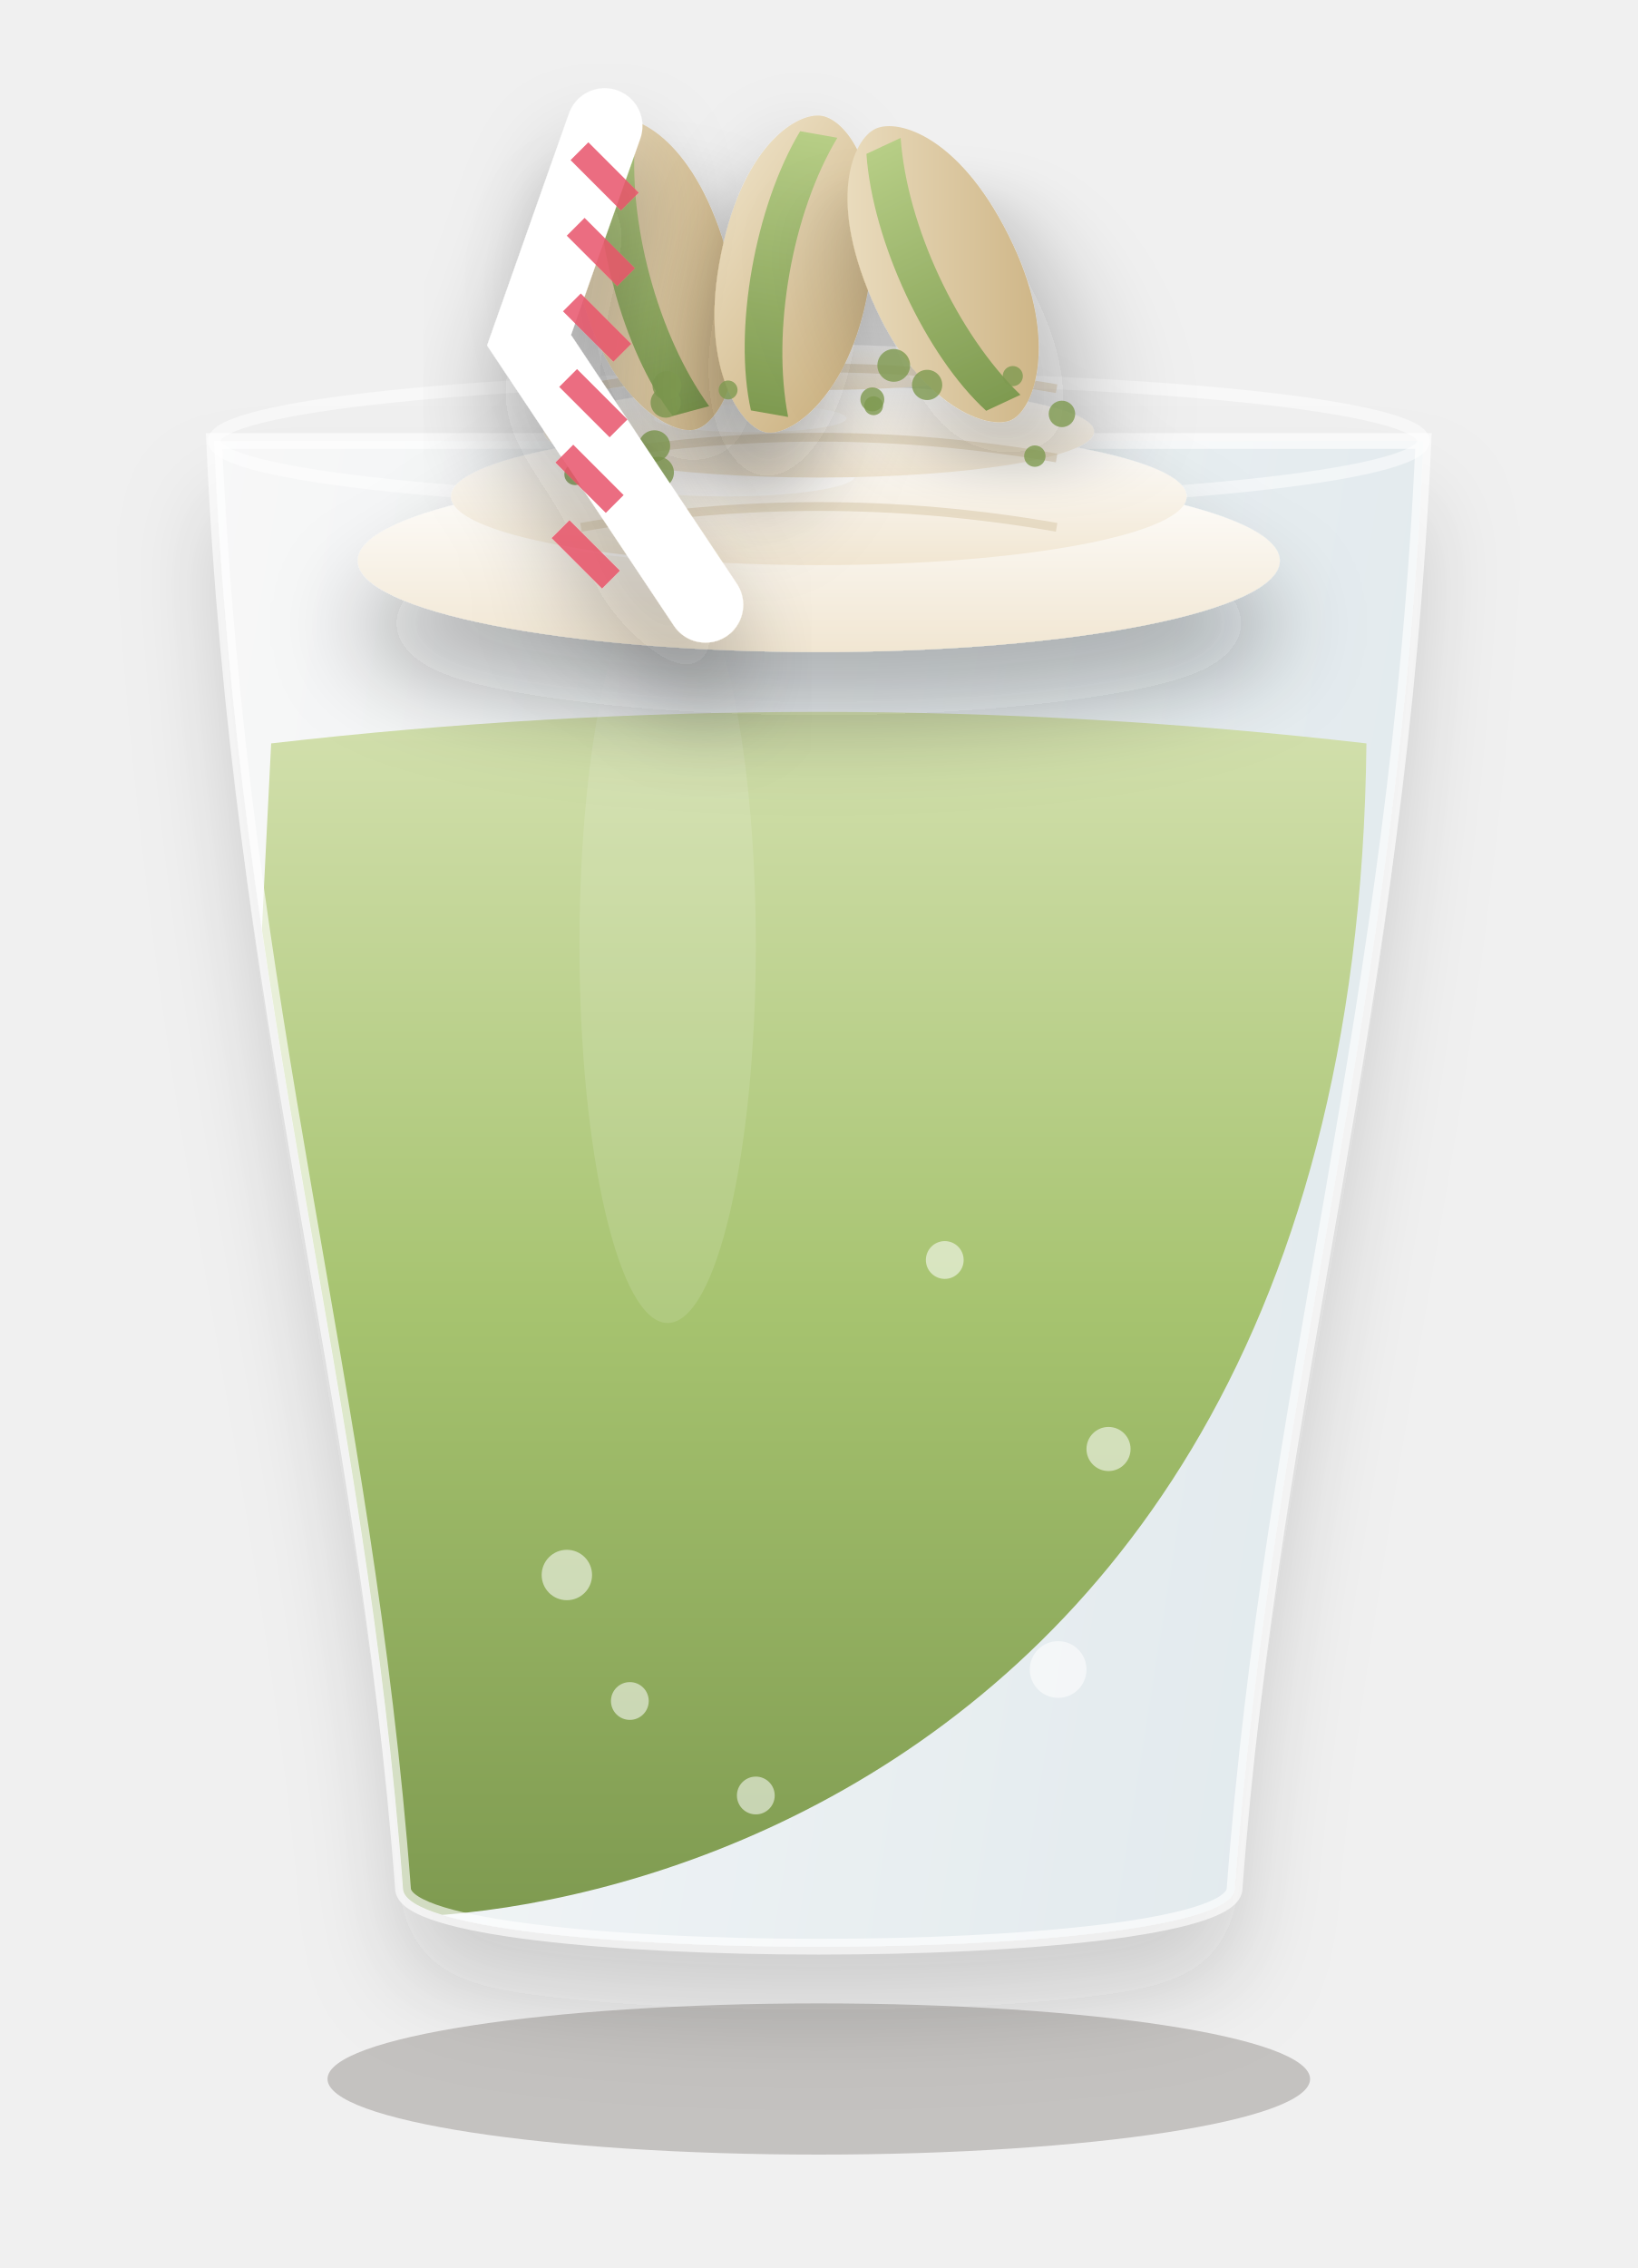
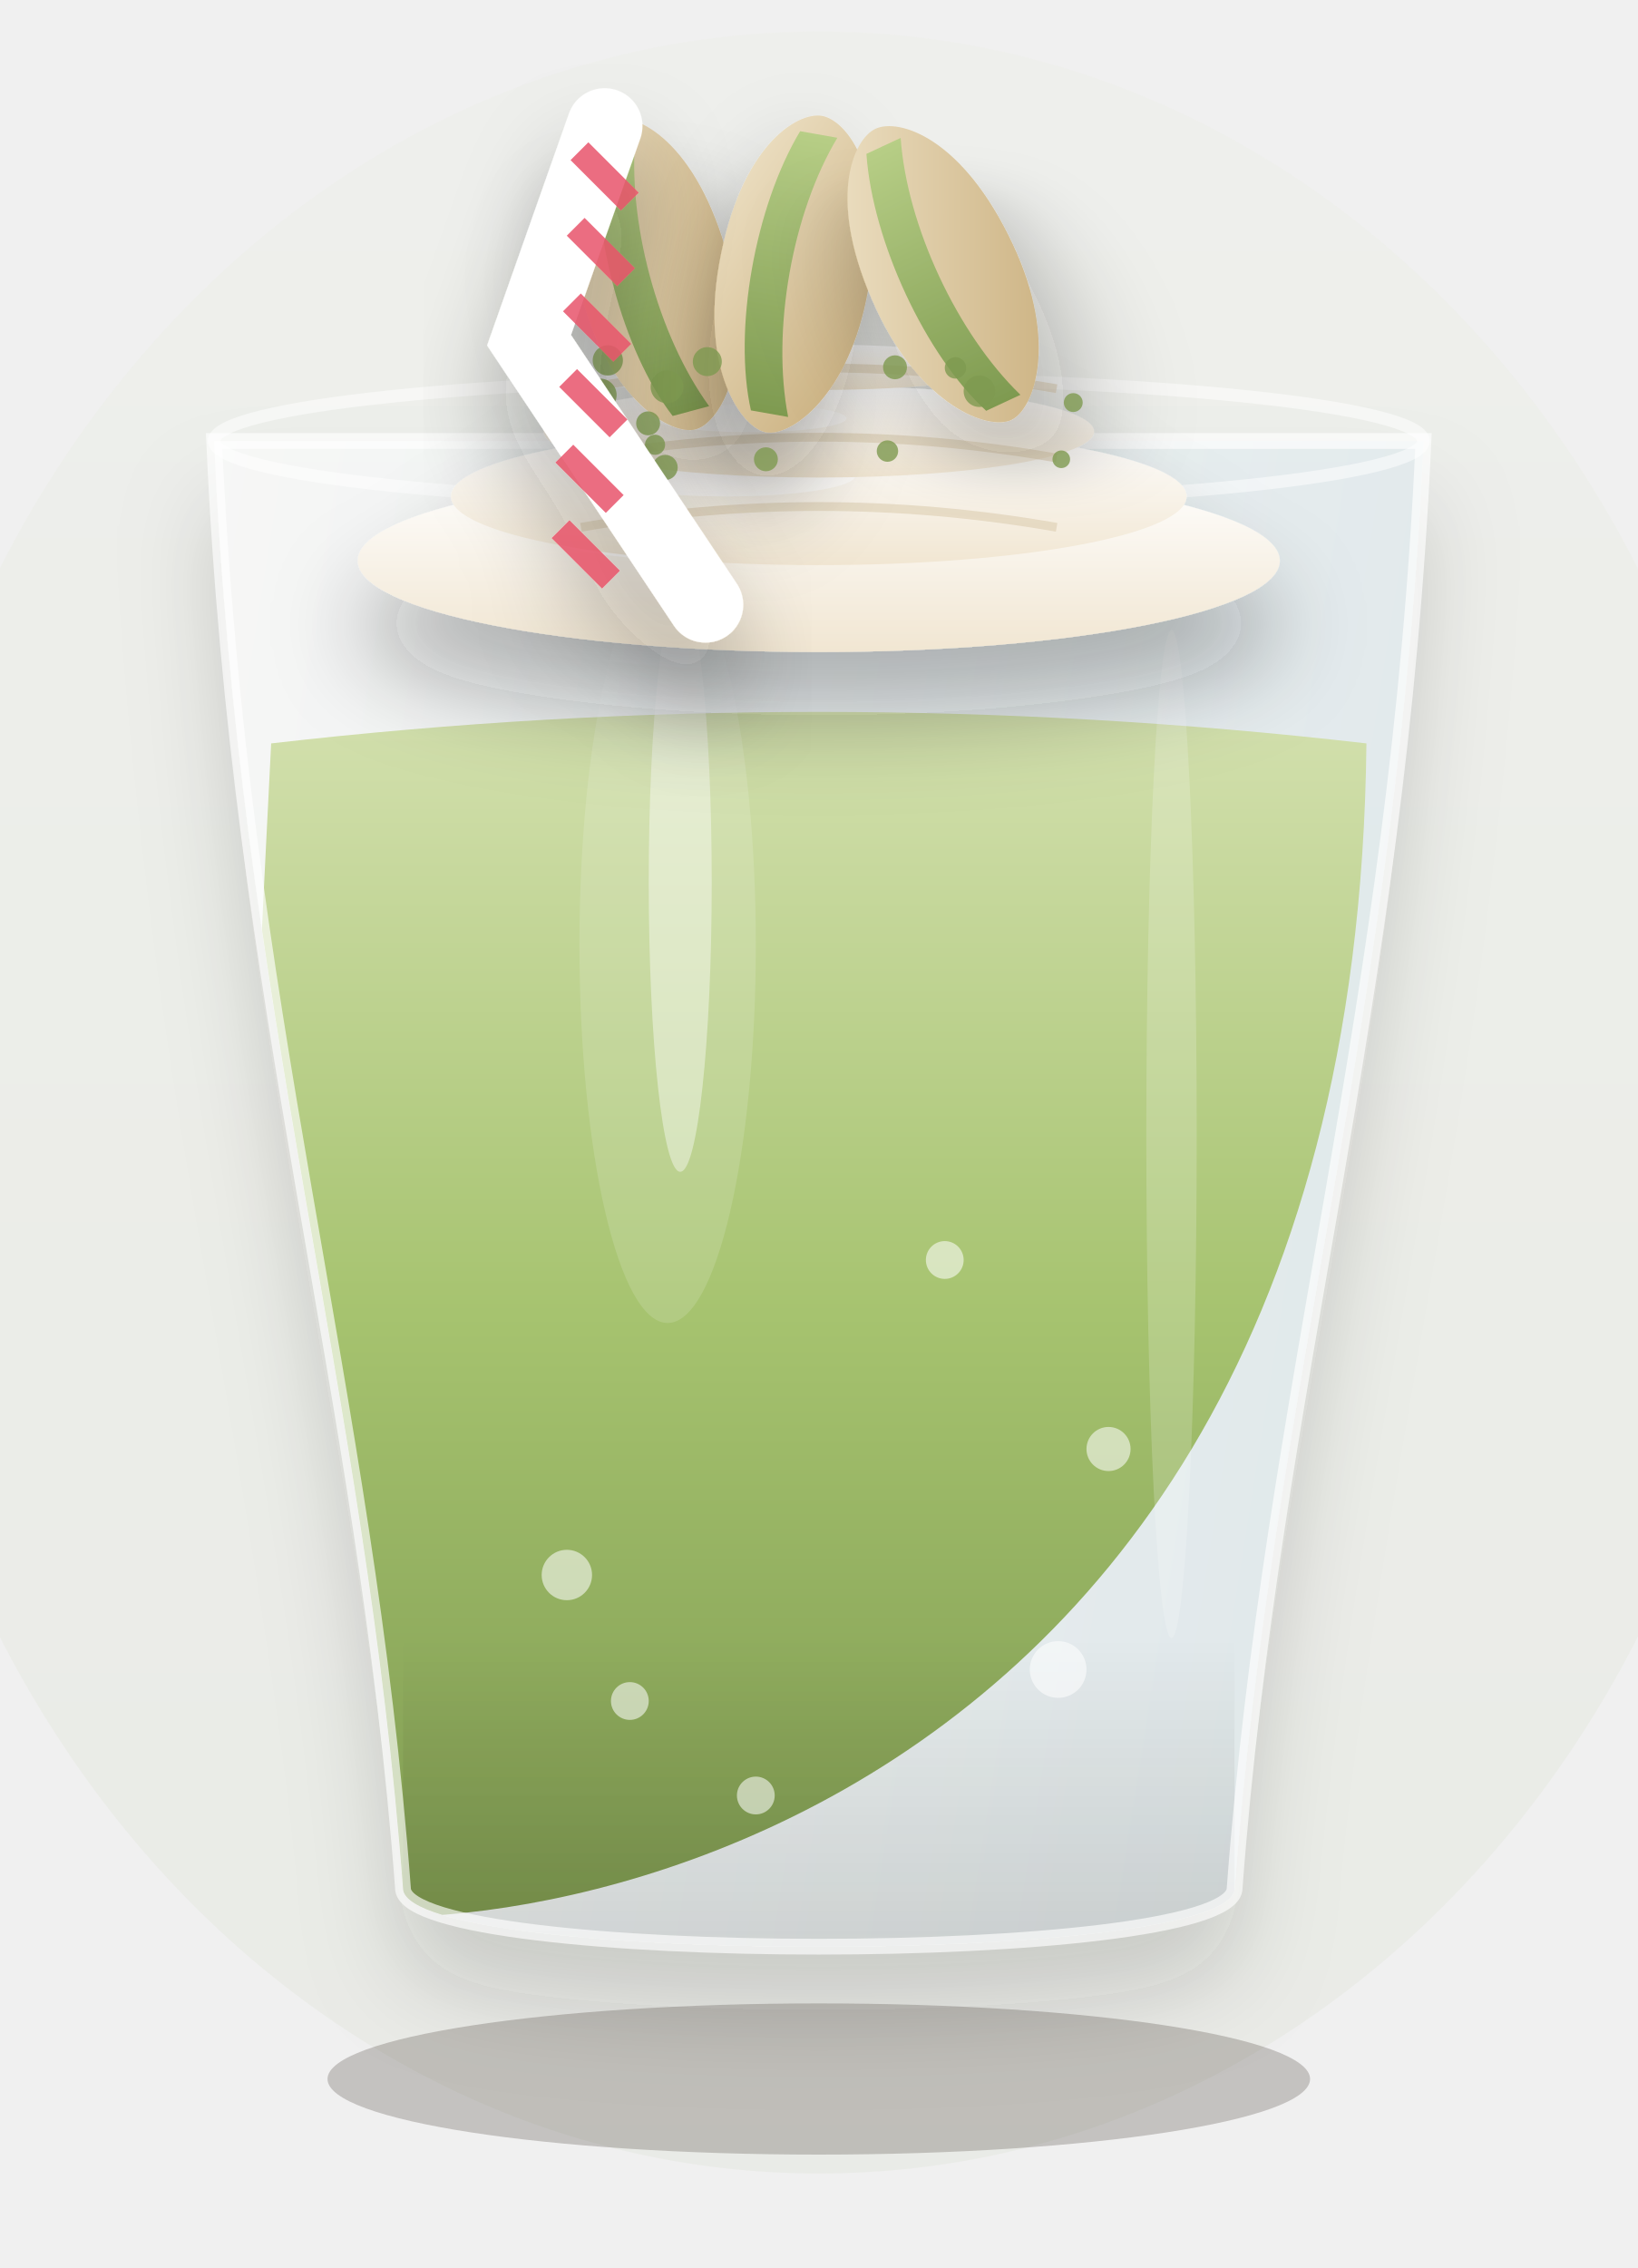
<svg xmlns="http://www.w3.org/2000/svg" viewBox="0 0 260 360" width="260" height="360">
  <defs>
    <linearGradient id="creamBody" x1="0" y1="0" x2="0" y2="1">
      <stop offset="0" stop-color="#FFFFFF" />
      <stop offset="1" stop-color="#F1E6D2" />
    </linearGradient>
    <linearGradient id="glassBody" x1="0" y1="0" x2="1" y2="0.2">
      <stop offset="0" stop-color="#FFFFFF" />
      <stop offset="0.5" stop-color="#EAF3F7" />
      <stop offset="1" stop-color="#D8E6EC" />
    </linearGradient>
    <linearGradient id="shakeFill" x1="0" y1="0" x2="0" y2="1">
      <stop offset="0" stop-color="#D3E0AE" />
      <stop offset="0.5" stop-color="#A6C36F" />
      <stop offset="1" stop-color="#7E9A50" />
    </linearGradient>
+     <linearGradient id="shakePool" x1="0" y1="0" x2="0" y2="1">
+       <stop offset="0" stop-color="rgba(0,0,0,0)" />
+       <stop offset="1" stop-color="#2B1E16" />
+     </linearGradient>
    <filter id="softShadow" x="-60%" y="-60%" width="220%" height="220%">
      <feDropShadow dx="0" dy="10.1" stdDeviation="7.2" flood-color="#2B1E16" flood-opacity="0.30" />
    </filter>
  </defs>
+   <ellipse cx="130" cy="175" rx="150" ry="170" fill="url(#shakeFill)" opacity="0.06" />
  <ellipse cx="130" cy="330" rx="78" ry="12" fill="#2B1E16" opacity="0.22" />
  <path d="M34,70 L226,70 C222,160 202,220 196,300 C194,312 66,312 64,300 C58,220 38,160 34,70 Z" fill="url(#glassBody)" opacity="0.55" filter="url(#softShadow)" />
  <clipPath id="glassClip">
    <path d="M34,70 L226,70 C222,160 202,220 196,300 C194,312 66,312 64,300 C58,220 38,160 34,70 Z" />
  </clipPath>
  <g clip-path="url(#glassClip)">
    <path d="M43.052,118 Q130,108 216.948,118 C214.948,312 45.052,312 43.052,300 C37.052,220 41,160 43.052,118 Z" fill="url(#shakeFill)" />
-     <ellipse cx="106" cy="150" rx="14" ry="60" fill="#FFFFFF" opacity="0.12" />
+     <rect x="64" y="260" width="132" height="70" fill="url(#shakePool)" opacity="0.18" />
+     <ellipse cx="106" cy="150" rx="14" ry="60" fill="#FFFFFF" opacity="0.14" />
+     <ellipse cx="108" cy="140" rx="5" ry="46" fill="#FFFFFF" opacity="0.4" />
+     <ellipse cx="186" cy="180" rx="4" ry="80" fill="#FFFFFF" opacity="0.18" />
  </g>
  <path d="M34,70 L226,70 C222,160 202,220 196,300 C194,312 66,312 64,300 C58,220 38,160 34,70 Z" fill="none" stroke="#FFFFFF" stroke-width="2.5" opacity="0.65" />
  <ellipse cx="130" cy="70" rx="96" ry="10" fill="none" stroke="#FFFFFF" stroke-width="2" opacity="0.5" />
  <circle cx="90" cy="250" r="4" fill="#FFFFFF" opacity="0.55" />
  <circle cx="176" cy="230" r="3.5" fill="#FFFFFF" opacity="0.55" />
  <circle cx="100" cy="270" r="3" fill="#FFFFFF" opacity="0.55" />
  <circle cx="168" cy="265" r="4.5" fill="#FFFFFF" opacity="0.55" />
  <circle cx="120" cy="285" r="3" fill="#FFFFFF" opacity="0.55" />
  <circle cx="150" cy="200" r="3" fill="#FFFFFF" opacity="0.55" />
  <g filter="url(#softShadow)">
    <ellipse cx="130" cy="89.0" rx="73.2" ry="14.5" fill="url(#creamBody)" />
    <ellipse cx="111.7" cy="84.6" rx="25.6" ry="4.4" fill="#FFFFFF" opacity="0.6" />
    <ellipse cx="130" cy="78.8" rx="58.4" ry="10.9" fill="url(#creamBody)" />
    <ellipse cx="115.4" cy="75.5" rx="20.4" ry="3.3" fill="#FFFFFF" opacity="0.6" />
    <ellipse cx="130" cy="68.5" rx="43.7" ry="7.3" fill="url(#creamBody)" />
    <ellipse cx="119.1" cy="66.4" rx="15.3" ry="2.2" fill="#FFFFFF" opacity="0.6" />
    <ellipse cx="130" cy="58.3" rx="28.9" ry="3.6" fill="url(#creamBody)" />
    <ellipse cx="122.8" cy="57.2" rx="10.1" ry="1.1" fill="#FFFFFF" opacity="0.6" />
    <path d="M92.24,83.7 Q130,77.1 167.76,83.7" stroke="#D8C7A8" stroke-width="1.4" fill="none" opacity="0.5" />
    <path d="M92.24,72.7 Q130,66.1 167.76,72.7" stroke="#D8C7A8" stroke-width="1.4" fill="none" opacity="0.5" />
    <path d="M92.24,61.7 Q130,55.1 167.76,61.7" stroke="#D8C7A8" stroke-width="1.4" fill="none" opacity="0.5" />
  </g>
  <defs>
    <linearGradient id="pshell0" x1="0" y1="0" x2="1" y2="1">
      <stop offset="0" stop-color="#EFE3C8" />
      <stop offset="1" stop-color="#C9AE7C" />
    </linearGradient>
    <linearGradient id="pnut0" x1="0" y1="0" x2="0" y2="1">
      <stop offset="0" stop-color="#B7CE86" />
      <stop offset="1" stop-color="#7E9A50" />
    </linearGradient>
  </defs>
  <g transform="rotate(-15 104 44)" filter="url(#softShadow)">
    <path d="M92.0,44 C92.0,25.0 100.0,18.0 104,18.0 C108.0,18.0 116.0,25.0 116.0,44 C116.0,61.0 108.0,69.0 104,69.0 C100.0,69.0 92.0,61.0 92.0,44 Z" fill="url(#pshell0)" />
    <path d="M101.0,21.0 C96.0,34.0 96.0,54.0 101.0,66.0 L107.0,66.0 C102.0,53.0 102.0,34.0 107.0,21.0 Z" fill="url(#pnut0)" />
  </g>
  <defs>
    <linearGradient id="pshell1" x1="0" y1="0" x2="1" y2="1">
      <stop offset="0" stop-color="#EFE3C8" />
      <stop offset="1" stop-color="#C9AE7C" />
    </linearGradient>
    <linearGradient id="pnut1" x1="0" y1="0" x2="0" y2="1">
      <stop offset="0" stop-color="#B7CE86" />
      <stop offset="1" stop-color="#7E9A50" />
    </linearGradient>
  </defs>
  <g transform="rotate(10 126 44)" filter="url(#softShadow)">
    <path d="M114.0,44 C114.0,25.0 122.0,18.0 126,18.0 C130.0,18.0 138.0,25.0 138.0,44 C138.0,61.0 130.0,69.0 126,69.0 C122.0,69.0 114.0,61.0 114.0,44 Z" fill="url(#pshell1)" />
    <path d="M123.0,21.0 C118.0,34.0 118.0,54.0 123.0,66.0 L129.0,66.0 C124.0,53.0 124.0,34.0 129.0,21.0 Z" fill="url(#pnut1)" />
  </g>
  <defs>
    <linearGradient id="pshell2" x1="0" y1="0" x2="1" y2="1">
      <stop offset="0" stop-color="#EFE3C8" />
      <stop offset="1" stop-color="#C9AE7C" />
    </linearGradient>
    <linearGradient id="pnut2" x1="0" y1="0" x2="0" y2="1">
      <stop offset="0" stop-color="#B7CE86" />
      <stop offset="1" stop-color="#7E9A50" />
    </linearGradient>
  </defs>
  <g transform="rotate(-25 150 44)" filter="url(#softShadow)">
    <path d="M138.0,44 C138.0,25.0 146.0,18.0 150,18.0 C154.0,18.0 162.0,25.0 162.0,44 C162.0,61.0 154.0,69.0 150,69.0 C146.0,69.0 138.0,61.0 138.0,44 Z" fill="url(#pshell2)" />
    <path d="M147.0,21.0 C142.0,34.0 142.0,54.0 147.0,66.0 L153.0,66.0 C148.0,53.0 148.0,34.0 153.0,21.0 Z" fill="url(#pnut2)" />
  </g>
-   <circle cx="105.7" cy="63.9" r="2.4" fill="#7E9A50" opacity="0.8" />
-   <circle cx="141.9" cy="58.0" r="2.6" fill="#7E9A50" opacity="0.8" />
-   <circle cx="105.9" cy="61.2" r="2.3" fill="#7E9A50" opacity="0.8" />
-   <circle cx="115.6" cy="61.9" r="1.5" fill="#7E9A50" opacity="0.8" />
-   <circle cx="95.6" cy="67.7" r="1.7" fill="#7E9A50" opacity="0.8" />
-   <circle cx="138.5" cy="63.4" r="1.9" fill="#7E9A50" opacity="0.8" />
-   <circle cx="168.6" cy="65.7" r="2.1" fill="#7E9A50" opacity="0.8" />
-   <circle cx="160.8" cy="59.7" r="1.6" fill="#7E9A50" opacity="0.8" />
-   <circle cx="164.3" cy="72.4" r="1.7" fill="#7E9A50" opacity="0.8" />
-   <circle cx="103.9" cy="70.8" r="2.5" fill="#7E9A50" opacity="0.8" />
-   <circle cx="104.5" cy="75.0" r="2.5" fill="#7E9A50" opacity="0.8" />
-   <circle cx="138.7" cy="64.4" r="1.5" fill="#7E9A50" opacity="0.8" />
-   <circle cx="91.3" cy="75.3" r="1.7" fill="#7E9A50" opacity="0.8" />
-   <circle cx="147.2" cy="61.1" r="2.4" fill="#7E9A50" opacity="0.8" />
+   <circle cx="112.3" cy="57.4" r="2.3" fill="#7E9A50" opacity="0.8" />
+   <circle cx="121.6" cy="72.9" r="1.9" fill="#7E9A50" opacity="0.8" />
+   <circle cx="168.5" cy="72.9" r="1.4" fill="#7E9A50" opacity="0.8" />
+   <circle cx="105.6" cy="74.2" r="2.0" fill="#7E9A50" opacity="0.8" />
+   <circle cx="170.4" cy="63.9" r="1.5" fill="#7E9A50" opacity="0.8" />
+   <circle cx="140.9" cy="71.6" r="1.7" fill="#7E9A50" opacity="0.8" />
+   <circle cx="95.3" cy="62.7" r="2.6" fill="#7E9A50" opacity="0.8" />
+   <circle cx="151.7" cy="58.4" r="1.7" fill="#7E9A50" opacity="0.8" />
+   <circle cx="96.5" cy="57.2" r="2.4" fill="#7E9A50" opacity="0.8" />
+   <circle cx="102.9" cy="67.2" r="1.9" fill="#7E9A50" opacity="0.8" />
+   <circle cx="104.0" cy="70.6" r="1.6" fill="#7E9A50" opacity="0.8" />
+   <circle cx="142.1" cy="58.3" r="1.9" fill="#7E9A50" opacity="0.8" />
+   <circle cx="105.9" cy="61.4" r="2.6" fill="#7E9A50" opacity="0.8" />
+   <circle cx="155.5" cy="62.1" r="2.5" fill="#7E9A50" opacity="0.8" />
  <g filter="url(#softShadow)">
    <path d="M96,20 L84,54 L112,96" stroke="#FFFFFF" stroke-width="12" fill="none" stroke-linecap="round" />
    <line x1="92.0" y1="24" x2="100.0" y2="32" stroke="#E8536B" stroke-width="4" opacity="0.85" />
    <line x1="91.4" y1="36" x2="99.4" y2="44" stroke="#E8536B" stroke-width="4" opacity="0.85" />
    <line x1="90.8" y1="48" x2="98.8" y2="56" stroke="#E8536B" stroke-width="4" opacity="0.85" />
    <line x1="90.2" y1="60" x2="98.2" y2="68" stroke="#E8536B" stroke-width="4" opacity="0.85" />
    <line x1="89.6" y1="72" x2="97.6" y2="80" stroke="#E8536B" stroke-width="4" opacity="0.85" />
    <line x1="89.0" y1="84" x2="97.0" y2="92" stroke="#E8536B" stroke-width="4" opacity="0.85" />
  </g>
</svg>
